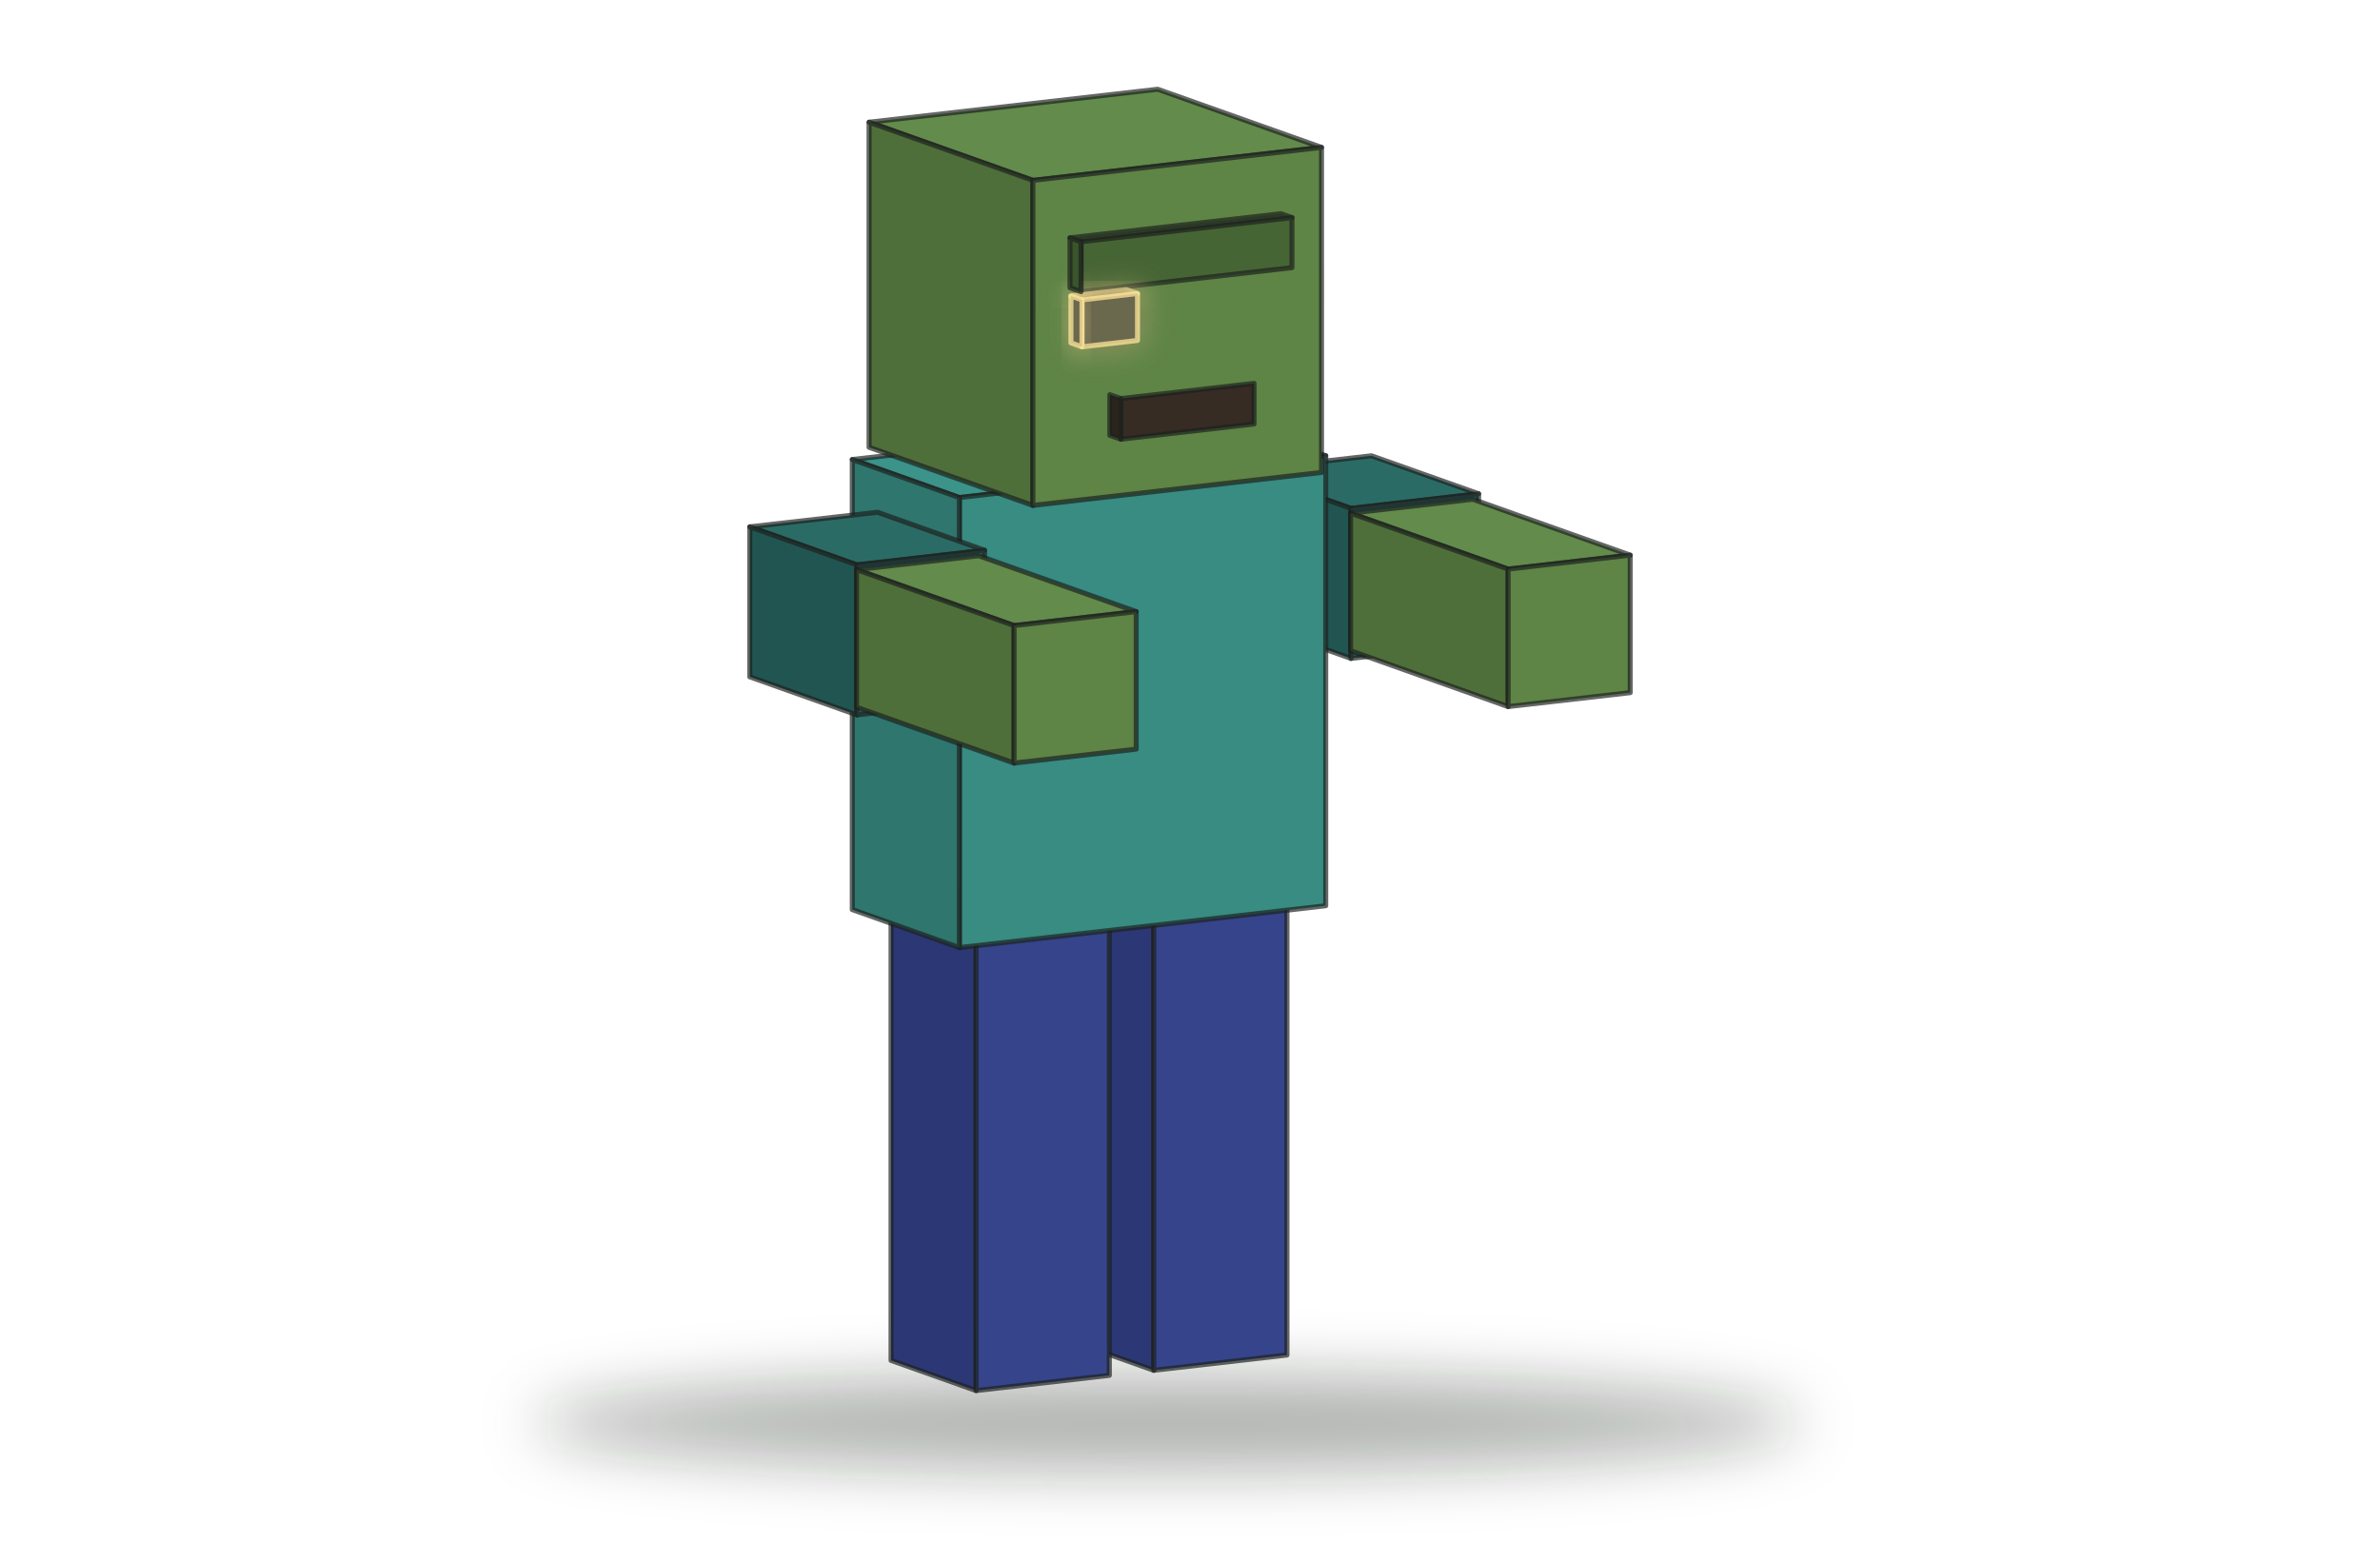
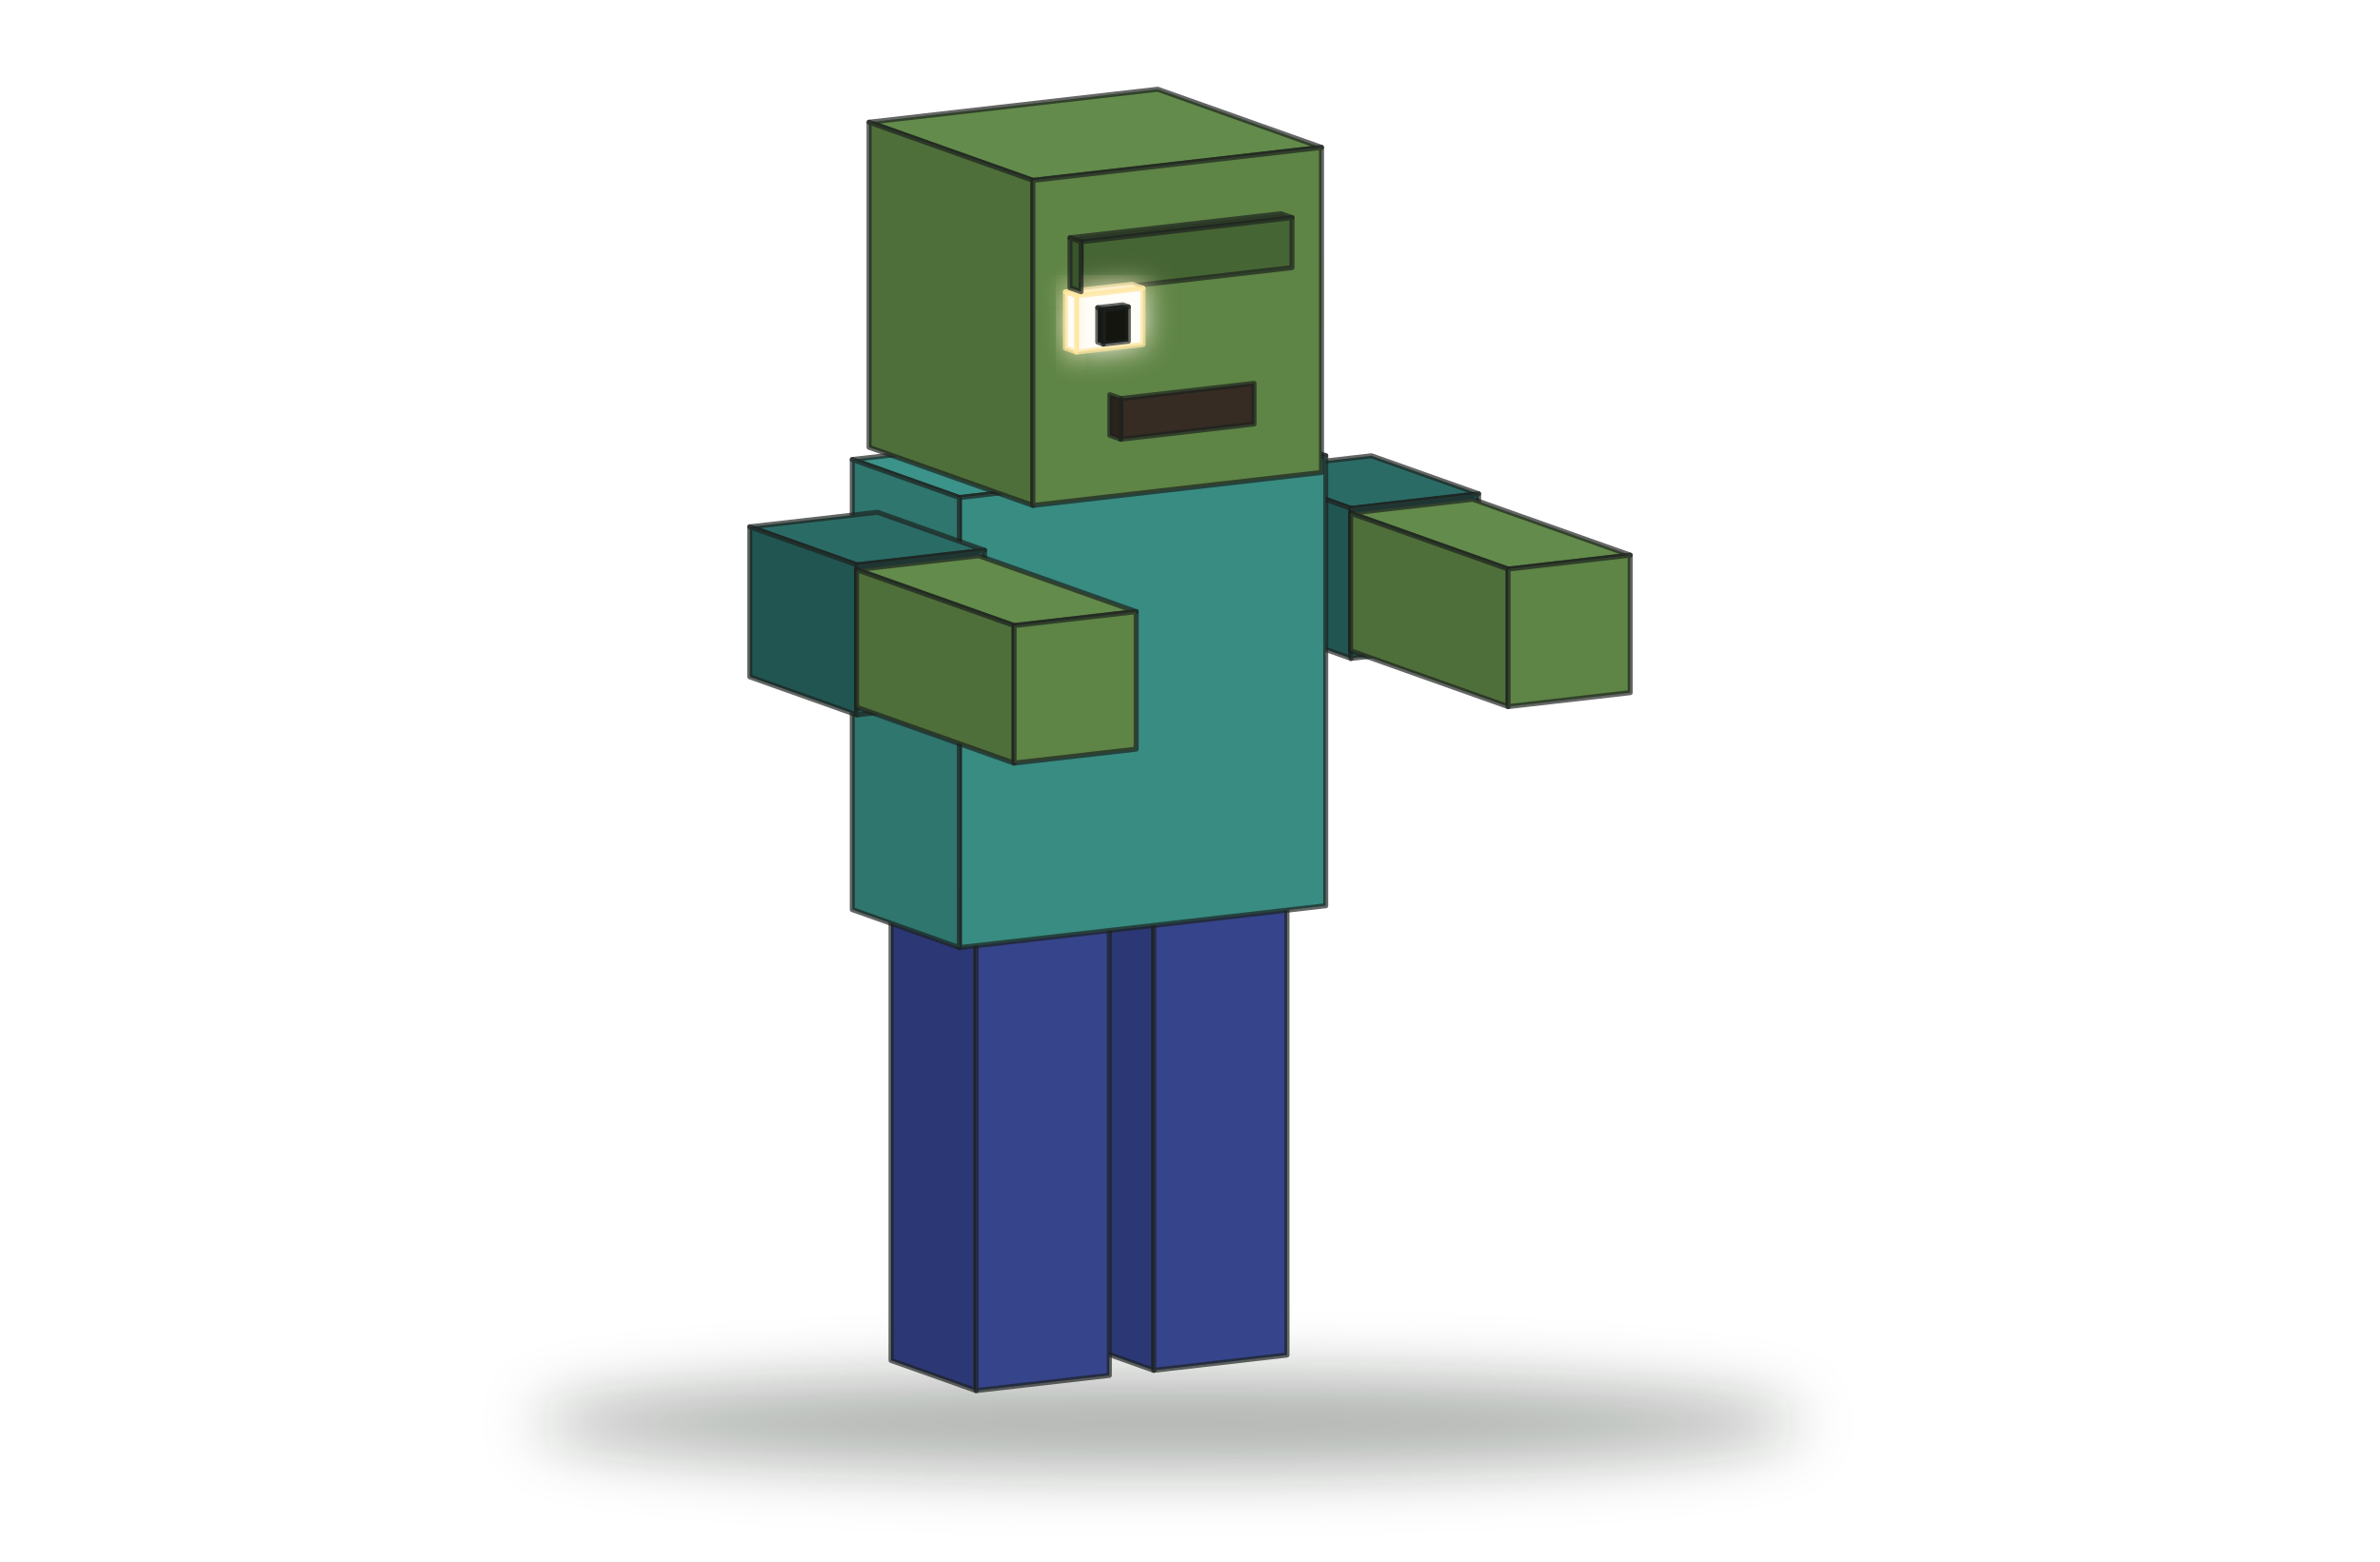
<svg xmlns="http://www.w3.org/2000/svg" width="640" height="420" viewBox="0 0 640 420" role="img" aria-labelledby="portrait-title">
  <defs>
    <filter id="portrait-glow" x="-80%" y="-80%" width="260%" height="260%">
      <feGaussianBlur stdDeviation="4" result="blur" />
      <feMerge>
        <feMergeNode in="blur" />
        <feMergeNode in="SourceGraphic" />
      </feMerge>
    </filter>
    <filter id="portrait-shadow" x="-40%" y="-80%" width="180%" height="260%">
      <feGaussianBlur stdDeviation="8" />
    </filter>
  </defs>
  <ellipse cx="314.02" cy="382.68" rx="170.46" ry="13" fill="#0c120f" opacity=".32" filter="url(#portrait-shadow)" />
  <g>
    <polygon points="310.25,368.54 310.25,244.13 287.37,236.01 287.37,360.42" fill="#2c3875" stroke="#1c211e" stroke-opacity=".68" stroke-width="1.35" stroke-linejoin="round" vector-effect="non-scaling-stroke" />
    <polygon points="346.07,240.04 323.20,231.92 287.37,236.01 310.25,244.13" fill="#394892" stroke="#1c211e" stroke-opacity=".68" stroke-width="1.35" stroke-linejoin="round" vector-effect="non-scaling-stroke" />
    <polygon points="346.07,364.44 346.07,240.04 310.25,244.13 310.25,368.54" fill="#36448b" stroke="#1c211e" stroke-opacity=".68" stroke-width="1.35" stroke-linejoin="round" vector-effect="non-scaling-stroke" />
    <polygon points="397.61,132.80 368.80,122.58 334.47,126.50 363.28,136.73" fill="#2b6b66" stroke="#1c211e" stroke-opacity=".68" stroke-width="1.35" stroke-linejoin="round" vector-effect="non-scaling-stroke" />
    <polygon points="363.28,177.08 363.28,136.73 334.47,126.50 334.47,166.85" fill="#215551" stroke="#1c211e" stroke-opacity=".68" stroke-width="1.35" stroke-linejoin="round" vector-effect="non-scaling-stroke" />
    <polygon points="262.48,374.00 262.48,249.59 239.61,241.48 239.61,365.88" fill="#2c3875" stroke="#1c211e" stroke-opacity=".68" stroke-width="1.35" stroke-linejoin="round" vector-effect="non-scaling-stroke" />
    <polygon points="298.31,245.50 275.43,237.38 239.61,241.48 262.48,249.59" fill="#394892" stroke="#1c211e" stroke-opacity=".68" stroke-width="1.35" stroke-linejoin="round" vector-effect="non-scaling-stroke" />
    <polygon points="397.61,173.15 397.61,132.80 363.28,136.73 363.28,177.08" fill="#296561" stroke="#1c211e" stroke-opacity=".68" stroke-width="1.35" stroke-linejoin="round" vector-effect="non-scaling-stroke" />
    <polygon points="298.31,369.90 298.31,245.50 262.48,249.59 262.48,374.00" fill="#36448b" stroke="#1c211e" stroke-opacity=".68" stroke-width="1.35" stroke-linejoin="round" vector-effect="non-scaling-stroke" />
    <polygon points="356.50,122.55 327.70,112.33 229.18,123.59 257.98,133.82" fill="#3b9389" stroke="#1c211e" stroke-opacity=".68" stroke-width="1.35" stroke-linejoin="round" vector-effect="non-scaling-stroke" />
    <polygon points="356.50,243.60 356.50,122.55 257.98,133.82 257.98,254.86" fill="#388c82" stroke="#1c211e" stroke-opacity=".68" stroke-width="1.35" stroke-linejoin="round" vector-effect="non-scaling-stroke" />
    <polygon points="257.98,254.86 257.98,133.82 229.18,123.59 229.18,244.64" fill="#2e766e" stroke="#1c211e" stroke-opacity=".68" stroke-width="1.35" stroke-linejoin="round" vector-effect="non-scaling-stroke" />
    <polygon points="355.37,39.64 311.32,24.00 233.70,32.87 277.75,48.51" fill="#638b4b" stroke="#1c211e" stroke-opacity=".68" stroke-width="1.35" stroke-linejoin="round" vector-effect="non-scaling-stroke" />
    <polygon points="438.38,149.30 396.02,134.27 363.18,138.02 405.54,153.06" fill="#638b4b" stroke="#1c211e" stroke-opacity=".68" stroke-width="1.35" stroke-linejoin="round" vector-effect="non-scaling-stroke" />
    <polygon points="277.75,135.93 277.75,48.51 233.70,32.87 233.70,120.30" fill="#4f6f3a" stroke="#1c211e" stroke-opacity=".68" stroke-width="1.35" stroke-linejoin="round" vector-effect="non-scaling-stroke" />
    <polygon points="405.54,190.04 405.54,153.06 363.18,138.02 363.18,175.01" fill="#4f6f3a" stroke="#1c211e" stroke-opacity=".68" stroke-width="1.35" stroke-linejoin="round" vector-effect="non-scaling-stroke" />
-     <polygon points="347.68,74.17 344.71,73.12 329.78,74.83 332.75,75.88" fill="#6b674e" stroke="#ffe59a" stroke-opacity=".74" stroke-width="1.35" stroke-linejoin="round" vector-effect="non-scaling-stroke" filter="url(#portrait-glow)" />
-     <polygon points="347.68,86.78 347.68,74.17 332.75,75.88 332.75,88.49" fill="#6b674e" stroke="#ffe59a" stroke-opacity=".74" stroke-width="1.35" stroke-linejoin="round" vector-effect="non-scaling-stroke" filter="url(#portrait-glow)" />
-     <polygon points="332.75,88.49 332.75,75.88 329.78,74.83 329.78,87.43" fill="#6b674e" stroke="#ffe59a" stroke-opacity=".74" stroke-width="1.35" stroke-linejoin="round" vector-effect="non-scaling-stroke" filter="url(#portrait-glow)" />
+     <polygon points="349.17,72.74 346.20,71.69 328.29,73.73 331.26,74.79" fill="#fffdf7" stroke="#ffe59a" stroke-opacity=".74" stroke-width="1.35" stroke-linejoin="round" vector-effect="non-scaling-stroke" filter="url(#portrait-glow)" />
+     <polygon points="349.17,87.87 349.17,72.74 331.26,74.79 331.26,89.92" fill="#fffdf7" stroke="#ffe59a" stroke-opacity=".74" stroke-width="1.35" stroke-linejoin="round" vector-effect="non-scaling-stroke" filter="url(#portrait-glow)" />
    <polygon points="264.76,147.99 235.96,137.77 201.62,141.69 230.43,151.92" fill="#2b6b66" stroke="#1c211e" stroke-opacity=".68" stroke-width="1.35" stroke-linejoin="round" vector-effect="non-scaling-stroke" />
+     <polygon points="345.22,77.75 343.70,77.21 336.98,77.98 338.51,78.52" fill="#151710" stroke="#1c211e" stroke-opacity=".68" stroke-width="1.35" stroke-linejoin="round" vector-effect="non-scaling-stroke" />
+     <polygon points="331.26,89.92 331.26,74.79 328.29,73.73 328.29,88.87" fill="#fffdf7" stroke="#ffe59a" stroke-opacity=".74" stroke-width="1.35" stroke-linejoin="round" vector-effect="non-scaling-stroke" filter="url(#portrait-glow)" />
+     <polygon points="345.22,86.99 345.22,77.75 338.51,78.52 338.51,87.76" fill="#14150f" stroke="#1c211e" stroke-opacity=".68" stroke-width="1.35" stroke-linejoin="round" vector-effect="non-scaling-stroke" />
+     <polygon points="338.51,87.76 338.51,78.52 336.98,77.98 336.98,87.22" fill="#0f100b" stroke="#1c211e" stroke-opacity=".68" stroke-width="1.35" stroke-linejoin="round" vector-effect="non-scaling-stroke" />
    <polygon points="337.23,103.10 334.26,102.05 298.44,106.15 301.40,107.20" fill="#392f25" stroke="#1c211e" stroke-opacity=".68" stroke-width="1.35" stroke-linejoin="round" vector-effect="non-scaling-stroke" />
    <polygon points="355.37,127.06 355.37,39.64 277.75,48.51 277.75,135.93" fill="#5e8446" stroke="#1c211e" stroke-opacity=".68" stroke-width="1.35" stroke-linejoin="round" vector-effect="non-scaling-stroke" />
    <polygon points="337.23,114.03 337.23,103.10 301.40,107.20 301.40,118.13" fill="#362c23" stroke="#1c211e" stroke-opacity=".68" stroke-width="1.35" stroke-linejoin="round" vector-effect="non-scaling-stroke" />
    <polygon points="230.43,192.27 230.43,151.92 201.62,141.69 201.62,182.04" fill="#215551" stroke="#1c211e" stroke-opacity=".68" stroke-width="1.35" stroke-linejoin="round" vector-effect="non-scaling-stroke" />
    <polygon points="347.42,58.53 344.46,57.48 287.73,63.96 290.70,65.02" fill="#4a6b37" stroke="#1c211e" stroke-opacity=".68" stroke-width="1.35" stroke-linejoin="round" vector-effect="non-scaling-stroke" />
    <polygon points="301.40,118.13 301.40,107.20 298.44,106.15 298.44,117.08" fill="#2c241c" stroke="#1c211e" stroke-opacity=".68" stroke-width="1.35" stroke-linejoin="round" vector-effect="non-scaling-stroke" />
    <polygon points="347.42,71.98 347.42,58.53 290.70,65.02 290.70,78.46" fill="#466534" stroke="#1c211e" stroke-opacity=".68" stroke-width="1.35" stroke-linejoin="round" vector-effect="non-scaling-stroke" />
    <polygon points="438.38,186.29 438.38,149.30 405.54,153.06 405.54,190.04" fill="#5e8446" stroke="#1c211e" stroke-opacity=".68" stroke-width="1.35" stroke-linejoin="round" vector-effect="non-scaling-stroke" />
-     <polygon points="305.88,78.95 302.91,77.90 287.99,79.60 290.95,80.66" fill="#6b674e" stroke="#ffe59a" stroke-opacity=".74" stroke-width="1.35" stroke-linejoin="round" vector-effect="non-scaling-stroke" filter="url(#portrait-glow)" />
+     <polygon points="307.37,77.52 304.41,76.47 286.50,78.51 289.46,79.57" fill="#fffdf7" stroke="#ffe59a" stroke-opacity=".74" stroke-width="1.35" stroke-linejoin="round" vector-effect="non-scaling-stroke" filter="url(#portrait-glow)" />
    <polygon points="264.76,188.34 264.76,147.99 230.43,151.92 230.43,192.27" fill="#296561" stroke="#1c211e" stroke-opacity=".68" stroke-width="1.35" stroke-linejoin="round" vector-effect="non-scaling-stroke" />
-     <polygon points="305.88,91.56 305.88,78.95 290.95,80.66 290.95,93.27" fill="#6b674e" stroke="#ffe59a" stroke-opacity=".74" stroke-width="1.35" stroke-linejoin="round" vector-effect="non-scaling-stroke" filter="url(#portrait-glow)" />
-     <polygon points="290.95,93.27 290.95,80.66 287.99,79.60 287.99,92.21" fill="#6b674e" stroke="#ffe59a" stroke-opacity=".74" stroke-width="1.35" stroke-linejoin="round" vector-effect="non-scaling-stroke" filter="url(#portrait-glow)" />
+     <polygon points="307.37,92.65 307.37,77.52 289.46,79.57 289.46,94.70" fill="#fffdf7" stroke="#ffe59a" stroke-opacity=".74" stroke-width="1.35" stroke-linejoin="round" vector-effect="non-scaling-stroke" filter="url(#portrait-glow)" />
+     <polygon points="303.43,82.53 301.90,81.99 295.19,82.75 296.71,83.30" fill="#151710" stroke="#1c211e" stroke-opacity=".68" stroke-width="1.35" stroke-linejoin="round" vector-effect="non-scaling-stroke" />
+     <polygon points="289.46,94.70 289.46,79.57 286.50,78.51 286.50,93.64" fill="#fffdf7" stroke="#ffe59a" stroke-opacity=".74" stroke-width="1.35" stroke-linejoin="round" vector-effect="non-scaling-stroke" filter="url(#portrait-glow)" />
+     <polygon points="303.43,91.77 303.43,82.53 296.71,83.30 296.71,92.54" fill="#14150f" stroke="#1c211e" stroke-opacity=".68" stroke-width="1.35" stroke-linejoin="round" vector-effect="non-scaling-stroke" />
+     <polygon points="296.71,92.54 296.71,83.30 295.19,82.75 295.19,92.00" fill="#0f100b" stroke="#1c211e" stroke-opacity=".68" stroke-width="1.35" stroke-linejoin="round" vector-effect="non-scaling-stroke" />
    <polygon points="290.70,78.46 290.70,65.02 287.73,63.96 287.73,77.41" fill="#3a552b" stroke="#1c211e" stroke-opacity=".68" stroke-width="1.35" stroke-linejoin="round" vector-effect="non-scaling-stroke" />
    <polygon points="305.53,164.49 263.17,149.46 230.33,153.21 272.69,168.25" fill="#638b4b" stroke="#1c211e" stroke-opacity=".68" stroke-width="1.35" stroke-linejoin="round" vector-effect="non-scaling-stroke" />
    <polygon points="272.69,205.23 272.69,168.25 230.33,153.21 230.33,190.20" fill="#4f6f3a" stroke="#1c211e" stroke-opacity=".68" stroke-width="1.35" stroke-linejoin="round" vector-effect="non-scaling-stroke" />
    <polygon points="305.53,201.48 305.53,164.49 272.69,168.25 272.69,205.23" fill="#5e8446" stroke="#1c211e" stroke-opacity=".68" stroke-width="1.35" stroke-linejoin="round" vector-effect="non-scaling-stroke" />
  </g>
</svg>
